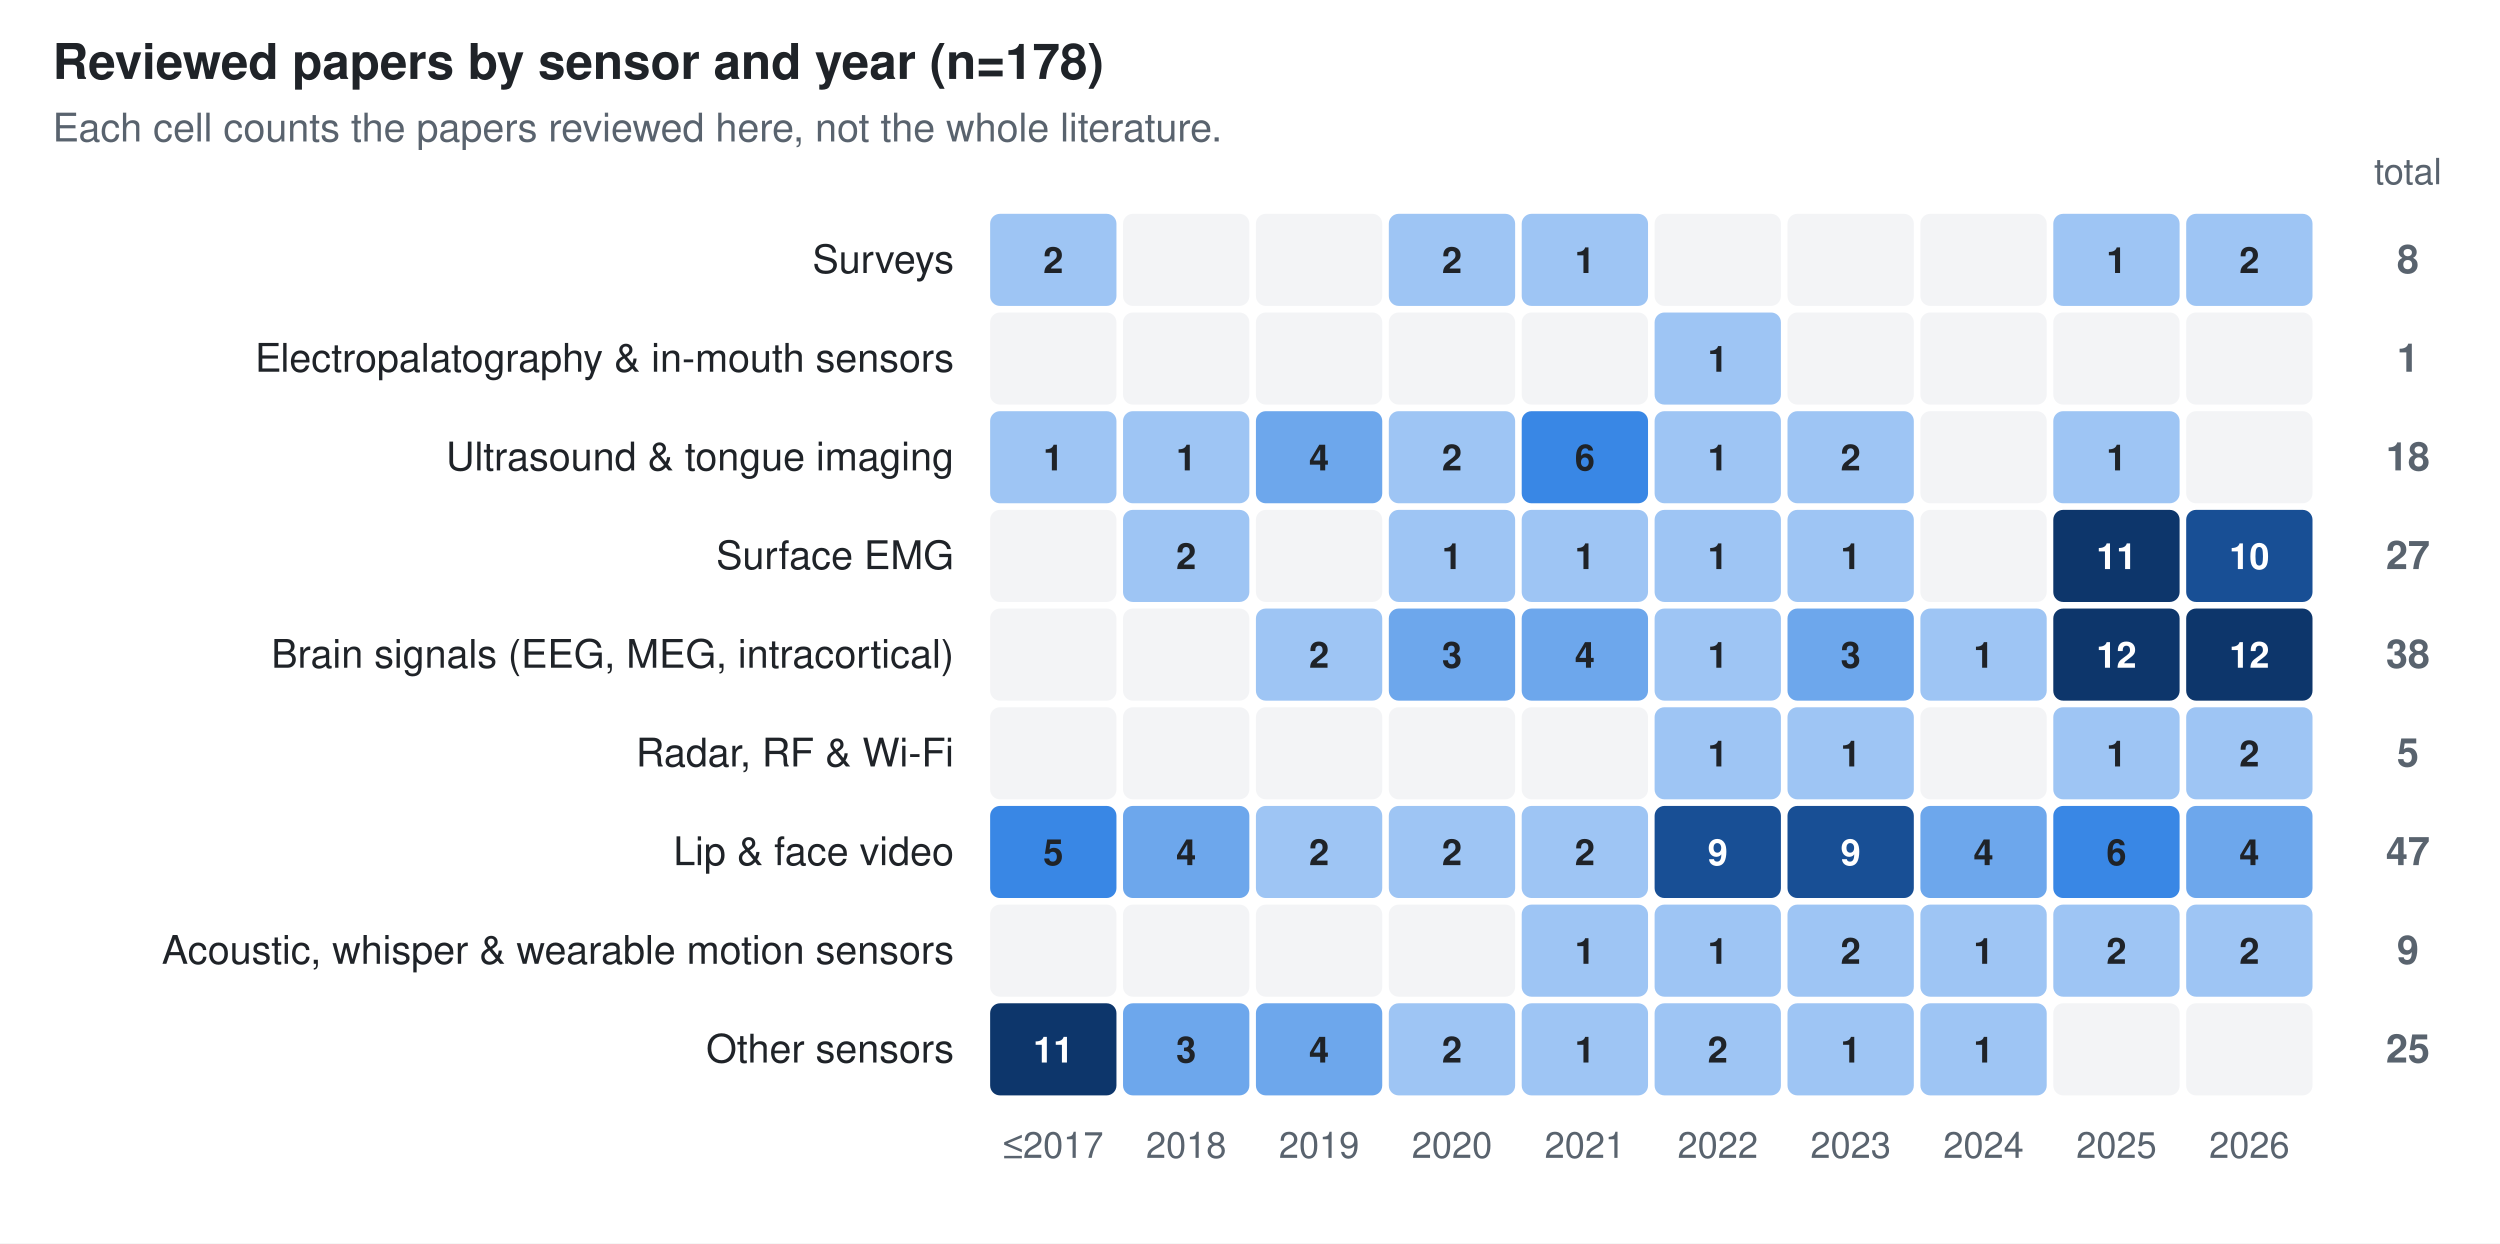
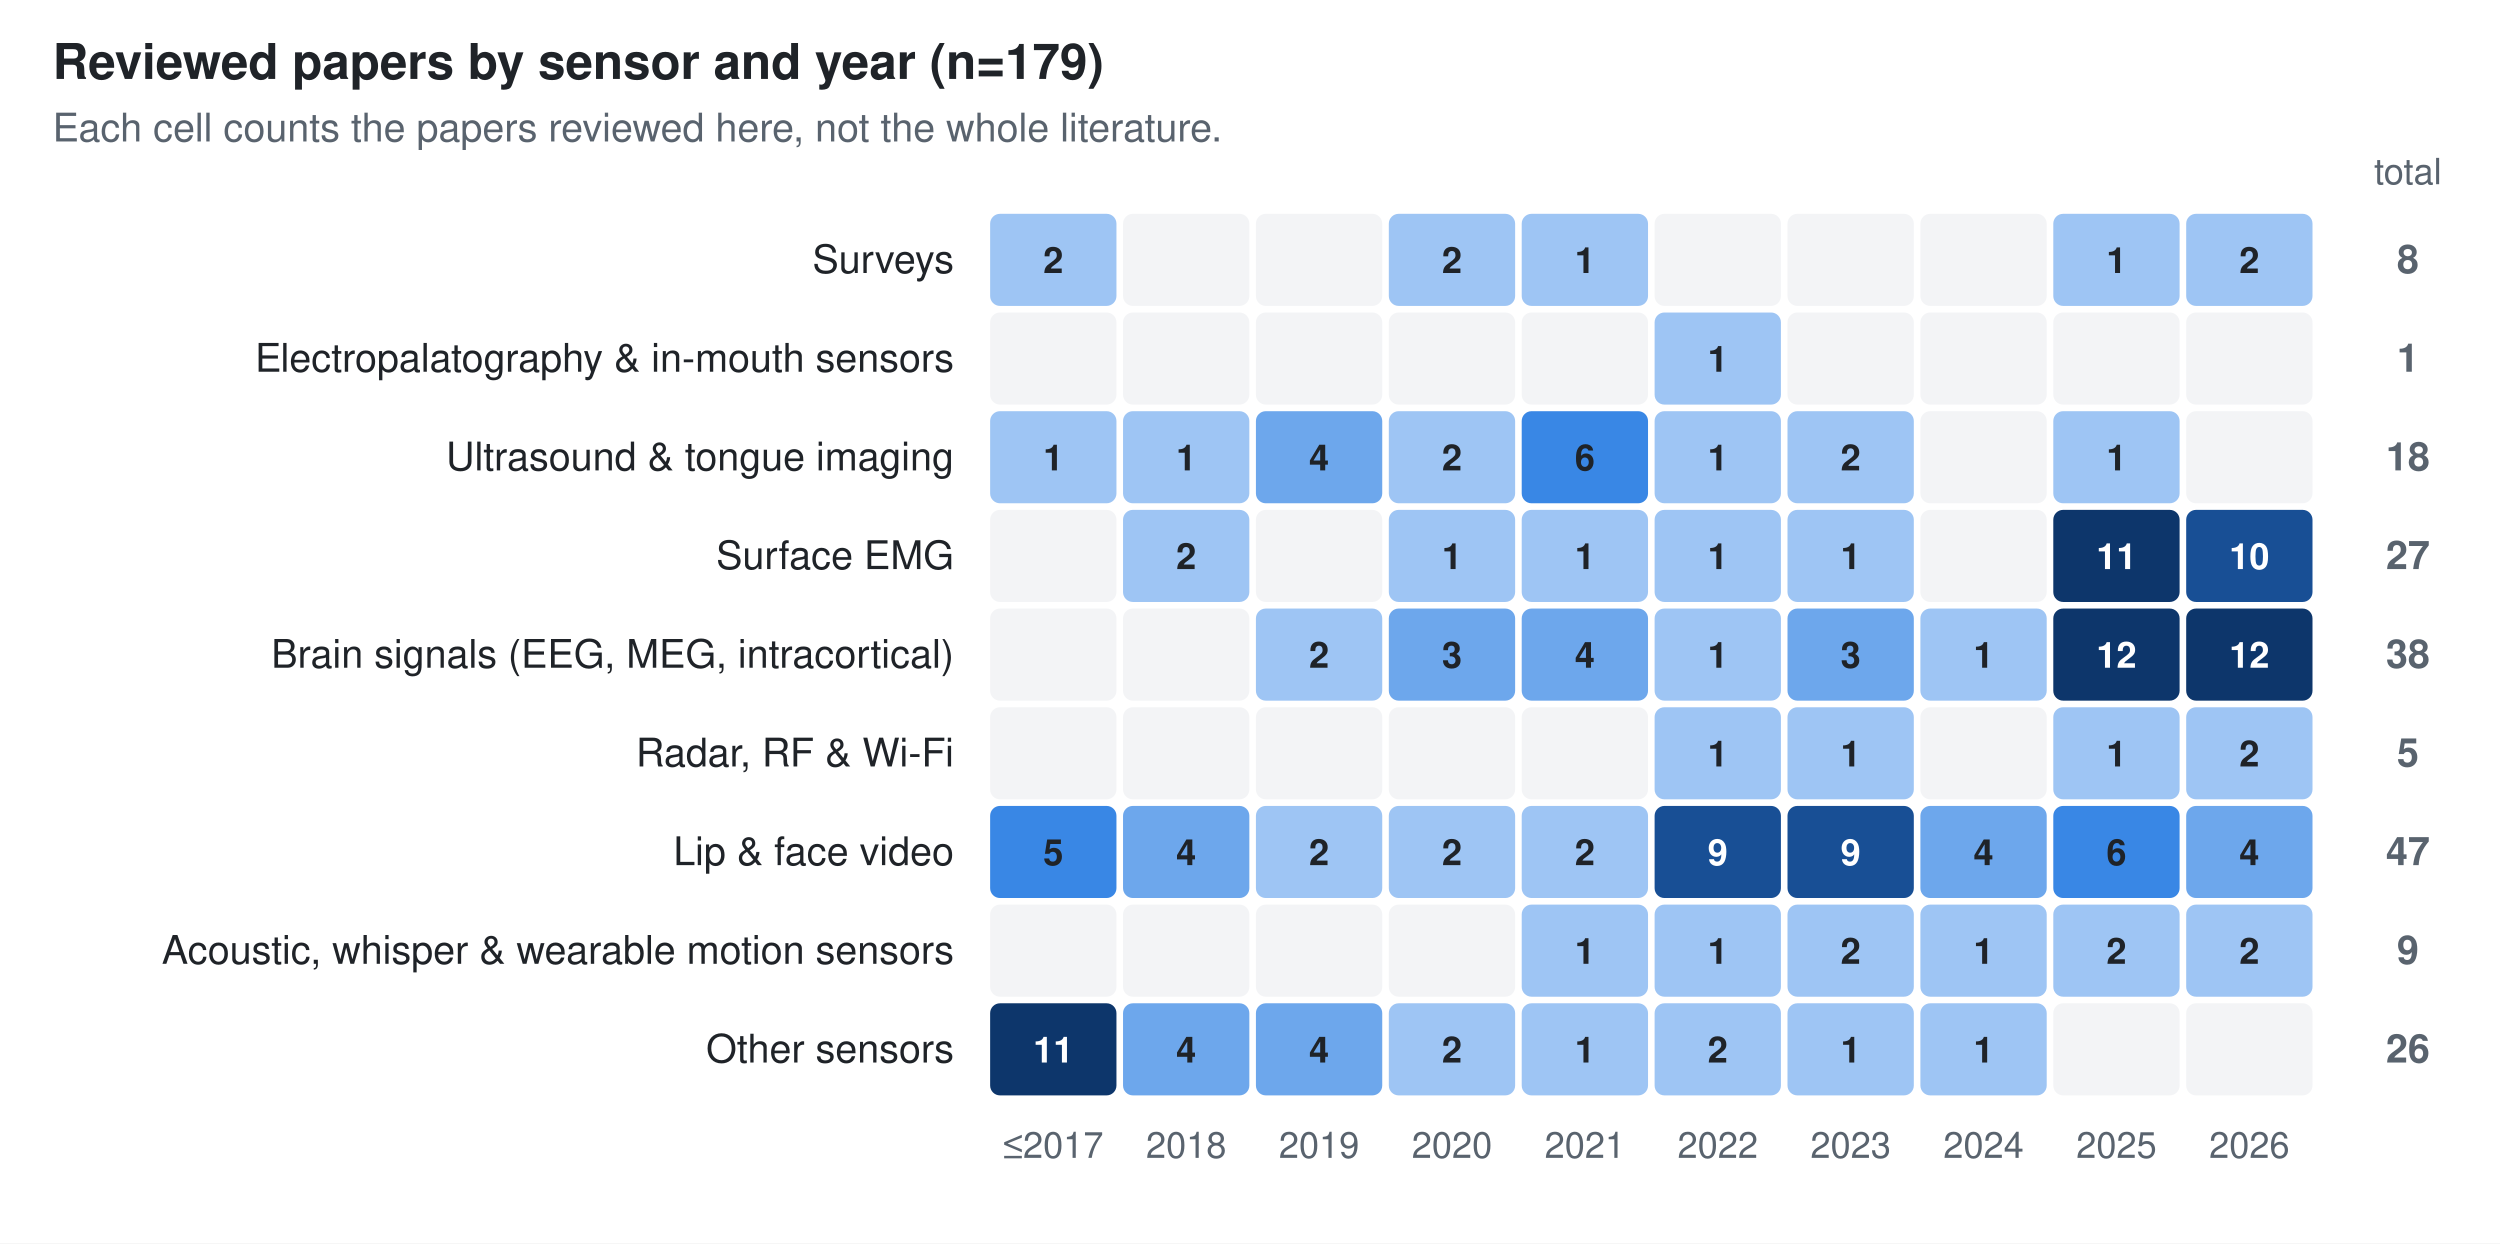
- <svg xmlns="http://www.w3.org/2000/svg" width="760" height="378" viewBox="0 0 760 378" font-family="-apple-system, BlinkMacSystemFont, 'Segoe UI', Helvetica, Arial, sans-serif" role="img" aria-label="Reviewed papers by sensor and year (n=178)">
+ <svg xmlns="http://www.w3.org/2000/svg" width="760" height="378" viewBox="0 0 760 378" font-family="-apple-system, BlinkMacSystemFont, 'Segoe UI', Helvetica, Arial, sans-serif" role="img" aria-label="Reviewed papers by sensor and year (n=179)">
  <rect width="760" height="378" fill="#ffffff" />
-   <text x="16.0" y="24.0" font-size="15" fill="#1f2328" text-anchor="start" font-weight="600">Reviewed papers by sensor and year (n=178)</text>
+   <text x="16.0" y="24.0" font-size="15" fill="#1f2328" text-anchor="start" font-weight="600">Reviewed papers by sensor and year (n=179)</text>
  <text x="16.0" y="43.0" font-size="12" fill="#59636e" text-anchor="start">Each cell counts the papers reviewed here, not the whole literature.</text>
  <text x="320.2" y="352.0" font-size="11" fill="#59636e" text-anchor="middle">≤2017</text>
  <text x="360.6" y="352.0" font-size="11" fill="#59636e" text-anchor="middle">2018</text>
  <text x="401.0" y="352.0" font-size="11" fill="#59636e" text-anchor="middle">2019</text>
  <text x="441.4" y="352.0" font-size="11" fill="#59636e" text-anchor="middle">2020</text>
  <text x="481.8" y="352.0" font-size="11" fill="#59636e" text-anchor="middle">2021</text>
  <text x="522.2" y="352.0" font-size="11" fill="#59636e" text-anchor="middle">2022</text>
  <text x="562.6" y="352.0" font-size="11" fill="#59636e" text-anchor="middle">2023</text>
  <text x="603.0" y="352.0" font-size="11" fill="#59636e" text-anchor="middle">2024</text>
  <text x="643.4" y="352.0" font-size="11" fill="#59636e" text-anchor="middle">2025</text>
  <text x="683.8" y="352.0" font-size="11" fill="#59636e" text-anchor="middle">2026</text>
  <text x="732.0" y="56.0" font-size="11" fill="#59636e" text-anchor="middle">total</text>
  <text x="290.0" y="83.0" font-size="12" fill="#1f2328" text-anchor="end">Surveys</text>
  <rect x="301.0" y="65.0" width="38.4" height="28.0" rx="3" fill="#9ec5f4" />
  <text x="320.2" y="83.0" font-size="11" fill="#1f2328" text-anchor="middle" font-weight="600">2</text>
  <rect x="341.4" y="65.0" width="38.4" height="28.0" rx="3" fill="#f3f4f6" />
  <rect x="381.8" y="65.0" width="38.4" height="28.0" rx="3" fill="#f3f4f6" />
  <rect x="422.2" y="65.0" width="38.4" height="28.0" rx="3" fill="#9ec5f4" />
  <text x="441.4" y="83.0" font-size="11" fill="#1f2328" text-anchor="middle" font-weight="600">2</text>
  <rect x="462.6" y="65.0" width="38.4" height="28.0" rx="3" fill="#9ec5f4" />
  <text x="481.8" y="83.0" font-size="11" fill="#1f2328" text-anchor="middle" font-weight="600">1</text>
  <rect x="503.0" y="65.0" width="38.4" height="28.0" rx="3" fill="#f3f4f6" />
  <rect x="543.4" y="65.0" width="38.4" height="28.0" rx="3" fill="#f3f4f6" />
  <rect x="583.8" y="65.0" width="38.4" height="28.0" rx="3" fill="#f3f4f6" />
  <rect x="624.2" y="65.0" width="38.4" height="28.0" rx="3" fill="#9ec5f4" />
  <text x="643.4" y="83.0" font-size="11" fill="#1f2328" text-anchor="middle" font-weight="600">1</text>
  <rect x="664.6" y="65.0" width="38.4" height="28.0" rx="3" fill="#9ec5f4" />
  <text x="683.8" y="83.0" font-size="11" fill="#1f2328" text-anchor="middle" font-weight="600">2</text>
  <text x="732.0" y="83.0" font-size="12" fill="#59636e" text-anchor="middle" font-weight="600">8</text>
  <text x="290.0" y="113.0" font-size="12" fill="#1f2328" text-anchor="end">Electropalatography &amp; in-mouth sensors</text>
  <rect x="301.0" y="95.0" width="38.4" height="28.0" rx="3" fill="#f3f4f6" />
  <rect x="341.4" y="95.0" width="38.4" height="28.0" rx="3" fill="#f3f4f6" />
  <rect x="381.8" y="95.0" width="38.4" height="28.0" rx="3" fill="#f3f4f6" />
  <rect x="422.2" y="95.0" width="38.4" height="28.0" rx="3" fill="#f3f4f6" />
  <rect x="462.6" y="95.0" width="38.4" height="28.0" rx="3" fill="#f3f4f6" />
  <rect x="503.0" y="95.0" width="38.4" height="28.0" rx="3" fill="#9ec5f4" />
  <text x="522.2" y="113.0" font-size="11" fill="#1f2328" text-anchor="middle" font-weight="600">1</text>
  <rect x="543.4" y="95.0" width="38.4" height="28.0" rx="3" fill="#f3f4f6" />
  <rect x="583.8" y="95.0" width="38.4" height="28.0" rx="3" fill="#f3f4f6" />
  <rect x="624.2" y="95.0" width="38.4" height="28.0" rx="3" fill="#f3f4f6" />
  <rect x="664.6" y="95.0" width="38.4" height="28.0" rx="3" fill="#f3f4f6" />
  <text x="732.0" y="113.0" font-size="12" fill="#59636e" text-anchor="middle" font-weight="600">1</text>
  <text x="290.0" y="143.0" font-size="12" fill="#1f2328" text-anchor="end">Ultrasound &amp; tongue imaging</text>
  <rect x="301.0" y="125.0" width="38.4" height="28.0" rx="3" fill="#9ec5f4" />
  <text x="320.2" y="143.0" font-size="11" fill="#1f2328" text-anchor="middle" font-weight="600">1</text>
  <rect x="341.4" y="125.0" width="38.4" height="28.0" rx="3" fill="#9ec5f4" />
  <text x="360.6" y="143.0" font-size="11" fill="#1f2328" text-anchor="middle" font-weight="600">1</text>
  <rect x="381.8" y="125.0" width="38.4" height="28.0" rx="3" fill="#6da7ec" />
  <text x="401.0" y="143.0" font-size="11" fill="#1f2328" text-anchor="middle" font-weight="600">4</text>
  <rect x="422.2" y="125.0" width="38.4" height="28.0" rx="3" fill="#9ec5f4" />
  <text x="441.4" y="143.0" font-size="11" fill="#1f2328" text-anchor="middle" font-weight="600">2</text>
  <rect x="462.6" y="125.0" width="38.4" height="28.0" rx="3" fill="#3987e5" />
  <text x="481.8" y="143.0" font-size="11" fill="#1f2328" text-anchor="middle" font-weight="600">6</text>
  <rect x="503.0" y="125.0" width="38.4" height="28.0" rx="3" fill="#9ec5f4" />
  <text x="522.2" y="143.0" font-size="11" fill="#1f2328" text-anchor="middle" font-weight="600">1</text>
  <rect x="543.4" y="125.0" width="38.4" height="28.0" rx="3" fill="#9ec5f4" />
  <text x="562.6" y="143.0" font-size="11" fill="#1f2328" text-anchor="middle" font-weight="600">2</text>
  <rect x="583.8" y="125.0" width="38.4" height="28.0" rx="3" fill="#f3f4f6" />
  <rect x="624.2" y="125.0" width="38.4" height="28.0" rx="3" fill="#9ec5f4" />
  <text x="643.4" y="143.0" font-size="11" fill="#1f2328" text-anchor="middle" font-weight="600">1</text>
  <rect x="664.6" y="125.0" width="38.4" height="28.0" rx="3" fill="#f3f4f6" />
  <text x="732.0" y="143.0" font-size="12" fill="#59636e" text-anchor="middle" font-weight="600">18</text>
  <text x="290.0" y="173.0" font-size="12" fill="#1f2328" text-anchor="end">Surface EMG</text>
  <rect x="301.0" y="155.0" width="38.4" height="28.0" rx="3" fill="#f3f4f6" />
  <rect x="341.4" y="155.0" width="38.4" height="28.0" rx="3" fill="#9ec5f4" />
  <text x="360.6" y="173.0" font-size="11" fill="#1f2328" text-anchor="middle" font-weight="600">2</text>
  <rect x="381.8" y="155.0" width="38.4" height="28.0" rx="3" fill="#f3f4f6" />
  <rect x="422.2" y="155.0" width="38.4" height="28.0" rx="3" fill="#9ec5f4" />
  <text x="441.4" y="173.0" font-size="11" fill="#1f2328" text-anchor="middle" font-weight="600">1</text>
  <rect x="462.6" y="155.0" width="38.4" height="28.0" rx="3" fill="#9ec5f4" />
  <text x="481.8" y="173.0" font-size="11" fill="#1f2328" text-anchor="middle" font-weight="600">1</text>
  <rect x="503.0" y="155.0" width="38.4" height="28.0" rx="3" fill="#9ec5f4" />
  <text x="522.2" y="173.0" font-size="11" fill="#1f2328" text-anchor="middle" font-weight="600">1</text>
  <rect x="543.4" y="155.0" width="38.4" height="28.0" rx="3" fill="#9ec5f4" />
  <text x="562.6" y="173.0" font-size="11" fill="#1f2328" text-anchor="middle" font-weight="600">1</text>
  <rect x="583.8" y="155.0" width="38.4" height="28.0" rx="3" fill="#f3f4f6" />
  <rect x="624.2" y="155.0" width="38.4" height="28.0" rx="3" fill="#0d366b" />
  <text x="643.4" y="173.0" font-size="11" fill="#ffffff" text-anchor="middle" font-weight="600">11</text>
  <rect x="664.6" y="155.0" width="38.4" height="28.0" rx="3" fill="#184f95" />
  <text x="683.8" y="173.0" font-size="11" fill="#ffffff" text-anchor="middle" font-weight="600">10</text>
  <text x="732.0" y="173.0" font-size="12" fill="#59636e" text-anchor="middle" font-weight="600">27</text>
  <text x="290.0" y="203.0" font-size="12" fill="#1f2328" text-anchor="end">Brain signals (EEG, MEG, intracortical)</text>
  <rect x="301.0" y="185.0" width="38.4" height="28.0" rx="3" fill="#f3f4f6" />
  <rect x="341.4" y="185.0" width="38.4" height="28.0" rx="3" fill="#f3f4f6" />
  <rect x="381.8" y="185.0" width="38.4" height="28.0" rx="3" fill="#9ec5f4" />
  <text x="401.0" y="203.0" font-size="11" fill="#1f2328" text-anchor="middle" font-weight="600">2</text>
  <rect x="422.2" y="185.0" width="38.4" height="28.0" rx="3" fill="#6da7ec" />
  <text x="441.4" y="203.0" font-size="11" fill="#1f2328" text-anchor="middle" font-weight="600">3</text>
  <rect x="462.6" y="185.0" width="38.4" height="28.0" rx="3" fill="#6da7ec" />
  <text x="481.8" y="203.0" font-size="11" fill="#1f2328" text-anchor="middle" font-weight="600">4</text>
  <rect x="503.0" y="185.0" width="38.4" height="28.0" rx="3" fill="#9ec5f4" />
  <text x="522.2" y="203.0" font-size="11" fill="#1f2328" text-anchor="middle" font-weight="600">1</text>
  <rect x="543.4" y="185.0" width="38.4" height="28.0" rx="3" fill="#6da7ec" />
  <text x="562.6" y="203.0" font-size="11" fill="#1f2328" text-anchor="middle" font-weight="600">3</text>
  <rect x="583.8" y="185.0" width="38.4" height="28.0" rx="3" fill="#9ec5f4" />
  <text x="603.0" y="203.0" font-size="11" fill="#1f2328" text-anchor="middle" font-weight="600">1</text>
  <rect x="624.2" y="185.0" width="38.4" height="28.0" rx="3" fill="#0d366b" />
  <text x="643.4" y="203.0" font-size="11" fill="#ffffff" text-anchor="middle" font-weight="600">12</text>
  <rect x="664.6" y="185.0" width="38.4" height="28.0" rx="3" fill="#0d366b" />
  <text x="683.8" y="203.0" font-size="11" fill="#ffffff" text-anchor="middle" font-weight="600">12</text>
  <text x="732.0" y="203.0" font-size="12" fill="#59636e" text-anchor="middle" font-weight="600">38</text>
  <text x="290.0" y="233.0" font-size="12" fill="#1f2328" text-anchor="end">Radar, RF &amp; Wi-Fi</text>
  <rect x="301.0" y="215.0" width="38.4" height="28.0" rx="3" fill="#f3f4f6" />
  <rect x="341.4" y="215.0" width="38.4" height="28.0" rx="3" fill="#f3f4f6" />
  <rect x="381.8" y="215.0" width="38.4" height="28.0" rx="3" fill="#f3f4f6" />
  <rect x="422.2" y="215.0" width="38.4" height="28.0" rx="3" fill="#f3f4f6" />
  <rect x="462.6" y="215.0" width="38.4" height="28.0" rx="3" fill="#f3f4f6" />
  <rect x="503.0" y="215.0" width="38.4" height="28.0" rx="3" fill="#9ec5f4" />
  <text x="522.2" y="233.0" font-size="11" fill="#1f2328" text-anchor="middle" font-weight="600">1</text>
  <rect x="543.4" y="215.0" width="38.4" height="28.0" rx="3" fill="#9ec5f4" />
  <text x="562.6" y="233.0" font-size="11" fill="#1f2328" text-anchor="middle" font-weight="600">1</text>
  <rect x="583.8" y="215.0" width="38.4" height="28.0" rx="3" fill="#f3f4f6" />
  <rect x="624.2" y="215.0" width="38.4" height="28.0" rx="3" fill="#9ec5f4" />
  <text x="643.4" y="233.0" font-size="11" fill="#1f2328" text-anchor="middle" font-weight="600">1</text>
  <rect x="664.6" y="215.0" width="38.4" height="28.0" rx="3" fill="#9ec5f4" />
  <text x="683.8" y="233.0" font-size="11" fill="#1f2328" text-anchor="middle" font-weight="600">2</text>
  <text x="732.0" y="233.0" font-size="12" fill="#59636e" text-anchor="middle" font-weight="600">5</text>
  <text x="290.0" y="263.0" font-size="12" fill="#1f2328" text-anchor="end">Lip &amp; face video</text>
  <rect x="301.0" y="245.0" width="38.4" height="28.0" rx="3" fill="#3987e5" />
  <text x="320.2" y="263.0" font-size="11" fill="#1f2328" text-anchor="middle" font-weight="600">5</text>
  <rect x="341.4" y="245.0" width="38.4" height="28.0" rx="3" fill="#6da7ec" />
  <text x="360.6" y="263.0" font-size="11" fill="#1f2328" text-anchor="middle" font-weight="600">4</text>
  <rect x="381.8" y="245.0" width="38.4" height="28.0" rx="3" fill="#9ec5f4" />
  <text x="401.0" y="263.0" font-size="11" fill="#1f2328" text-anchor="middle" font-weight="600">2</text>
  <rect x="422.2" y="245.0" width="38.4" height="28.0" rx="3" fill="#9ec5f4" />
  <text x="441.4" y="263.0" font-size="11" fill="#1f2328" text-anchor="middle" font-weight="600">2</text>
  <rect x="462.6" y="245.0" width="38.4" height="28.0" rx="3" fill="#9ec5f4" />
  <text x="481.8" y="263.0" font-size="11" fill="#1f2328" text-anchor="middle" font-weight="600">2</text>
  <rect x="503.0" y="245.0" width="38.4" height="28.0" rx="3" fill="#184f95" />
  <text x="522.2" y="263.0" font-size="11" fill="#ffffff" text-anchor="middle" font-weight="600">9</text>
  <rect x="543.4" y="245.0" width="38.4" height="28.0" rx="3" fill="#184f95" />
  <text x="562.6" y="263.0" font-size="11" fill="#ffffff" text-anchor="middle" font-weight="600">9</text>
  <rect x="583.8" y="245.0" width="38.4" height="28.0" rx="3" fill="#6da7ec" />
  <text x="603.0" y="263.0" font-size="11" fill="#1f2328" text-anchor="middle" font-weight="600">4</text>
  <rect x="624.2" y="245.0" width="38.4" height="28.0" rx="3" fill="#3987e5" />
  <text x="643.4" y="263.0" font-size="11" fill="#1f2328" text-anchor="middle" font-weight="600">6</text>
  <rect x="664.6" y="245.0" width="38.4" height="28.0" rx="3" fill="#6da7ec" />
  <text x="683.8" y="263.0" font-size="11" fill="#1f2328" text-anchor="middle" font-weight="600">4</text>
  <text x="732.0" y="263.0" font-size="12" fill="#59636e" text-anchor="middle" font-weight="600">47</text>
  <text x="290.0" y="293.0" font-size="12" fill="#1f2328" text-anchor="end">Acoustic, whisper &amp; wearable motion sensors</text>
  <rect x="301.0" y="275.0" width="38.4" height="28.0" rx="3" fill="#f3f4f6" />
  <rect x="341.4" y="275.0" width="38.4" height="28.0" rx="3" fill="#f3f4f6" />
  <rect x="381.8" y="275.0" width="38.4" height="28.0" rx="3" fill="#f3f4f6" />
  <rect x="422.2" y="275.0" width="38.4" height="28.0" rx="3" fill="#f3f4f6" />
  <rect x="462.6" y="275.0" width="38.4" height="28.0" rx="3" fill="#9ec5f4" />
  <text x="481.8" y="293.0" font-size="11" fill="#1f2328" text-anchor="middle" font-weight="600">1</text>
  <rect x="503.0" y="275.0" width="38.4" height="28.0" rx="3" fill="#9ec5f4" />
  <text x="522.2" y="293.0" font-size="11" fill="#1f2328" text-anchor="middle" font-weight="600">1</text>
  <rect x="543.4" y="275.0" width="38.4" height="28.0" rx="3" fill="#9ec5f4" />
  <text x="562.6" y="293.0" font-size="11" fill="#1f2328" text-anchor="middle" font-weight="600">2</text>
  <rect x="583.8" y="275.0" width="38.4" height="28.0" rx="3" fill="#9ec5f4" />
  <text x="603.0" y="293.0" font-size="11" fill="#1f2328" text-anchor="middle" font-weight="600">1</text>
  <rect x="624.2" y="275.0" width="38.4" height="28.0" rx="3" fill="#9ec5f4" />
  <text x="643.4" y="293.0" font-size="11" fill="#1f2328" text-anchor="middle" font-weight="600">2</text>
  <rect x="664.6" y="275.0" width="38.4" height="28.0" rx="3" fill="#9ec5f4" />
  <text x="683.8" y="293.0" font-size="11" fill="#1f2328" text-anchor="middle" font-weight="600">2</text>
  <text x="732.0" y="293.0" font-size="12" fill="#59636e" text-anchor="middle" font-weight="600">9</text>
  <text x="290.0" y="323.0" font-size="12" fill="#1f2328" text-anchor="end">Other sensors</text>
  <rect x="301.0" y="305.0" width="38.4" height="28.0" rx="3" fill="#0d366b" />
  <text x="320.2" y="323.0" font-size="11" fill="#ffffff" text-anchor="middle" font-weight="600">11</text>
  <rect x="341.4" y="305.0" width="38.4" height="28.0" rx="3" fill="#6da7ec" />
-   <text x="360.6" y="323.0" font-size="11" fill="#1f2328" text-anchor="middle" font-weight="600">3</text>
+   <text x="360.6" y="323.0" font-size="11" fill="#1f2328" text-anchor="middle" font-weight="600">4</text>
  <rect x="381.8" y="305.0" width="38.4" height="28.0" rx="3" fill="#6da7ec" />
  <text x="401.0" y="323.0" font-size="11" fill="#1f2328" text-anchor="middle" font-weight="600">4</text>
  <rect x="422.2" y="305.0" width="38.4" height="28.0" rx="3" fill="#9ec5f4" />
  <text x="441.4" y="323.0" font-size="11" fill="#1f2328" text-anchor="middle" font-weight="600">2</text>
  <rect x="462.6" y="305.0" width="38.4" height="28.0" rx="3" fill="#9ec5f4" />
  <text x="481.8" y="323.0" font-size="11" fill="#1f2328" text-anchor="middle" font-weight="600">1</text>
  <rect x="503.0" y="305.0" width="38.4" height="28.0" rx="3" fill="#9ec5f4" />
  <text x="522.2" y="323.0" font-size="11" fill="#1f2328" text-anchor="middle" font-weight="600">2</text>
  <rect x="543.4" y="305.0" width="38.4" height="28.0" rx="3" fill="#9ec5f4" />
  <text x="562.6" y="323.0" font-size="11" fill="#1f2328" text-anchor="middle" font-weight="600">1</text>
  <rect x="583.8" y="305.0" width="38.4" height="28.0" rx="3" fill="#9ec5f4" />
  <text x="603.0" y="323.0" font-size="11" fill="#1f2328" text-anchor="middle" font-weight="600">1</text>
  <rect x="624.2" y="305.0" width="38.4" height="28.0" rx="3" fill="#f3f4f6" />
  <rect x="664.6" y="305.0" width="38.4" height="28.0" rx="3" fill="#f3f4f6" />
-   <text x="732.0" y="323.0" font-size="12" fill="#59636e" text-anchor="middle" font-weight="600">25</text>
+   <text x="732.0" y="323.0" font-size="12" fill="#59636e" text-anchor="middle" font-weight="600">26</text>
</svg>
